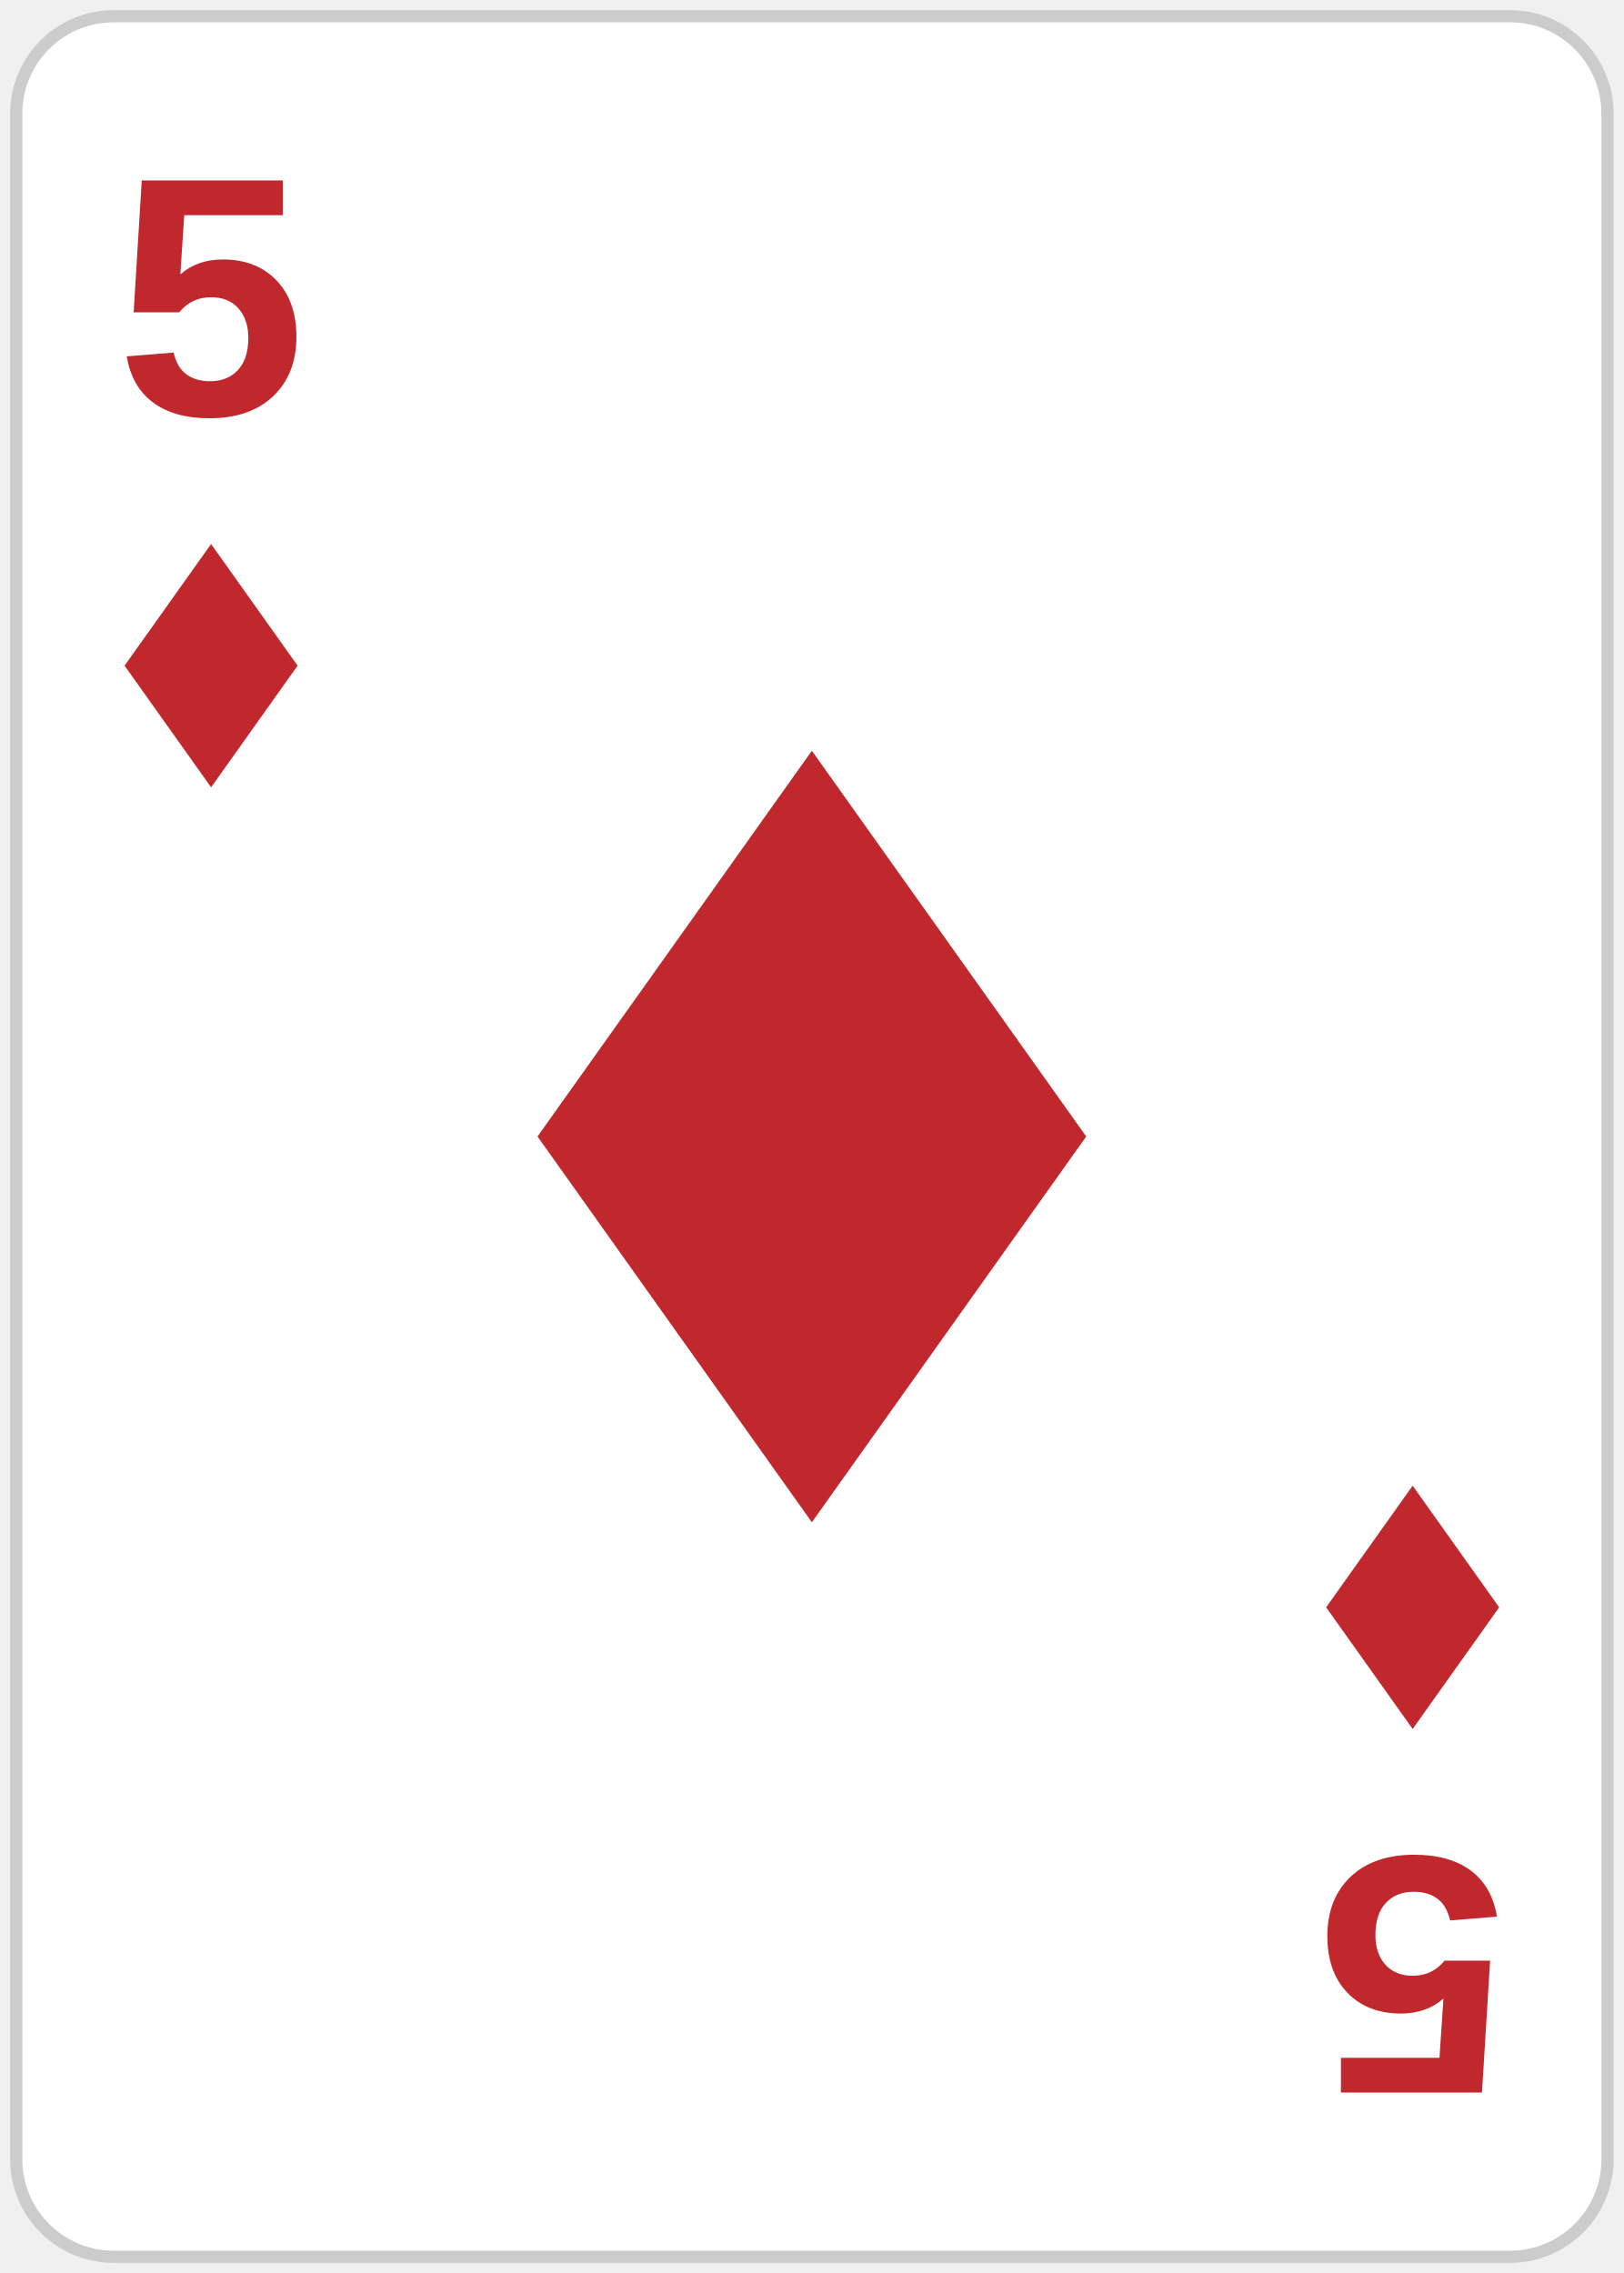
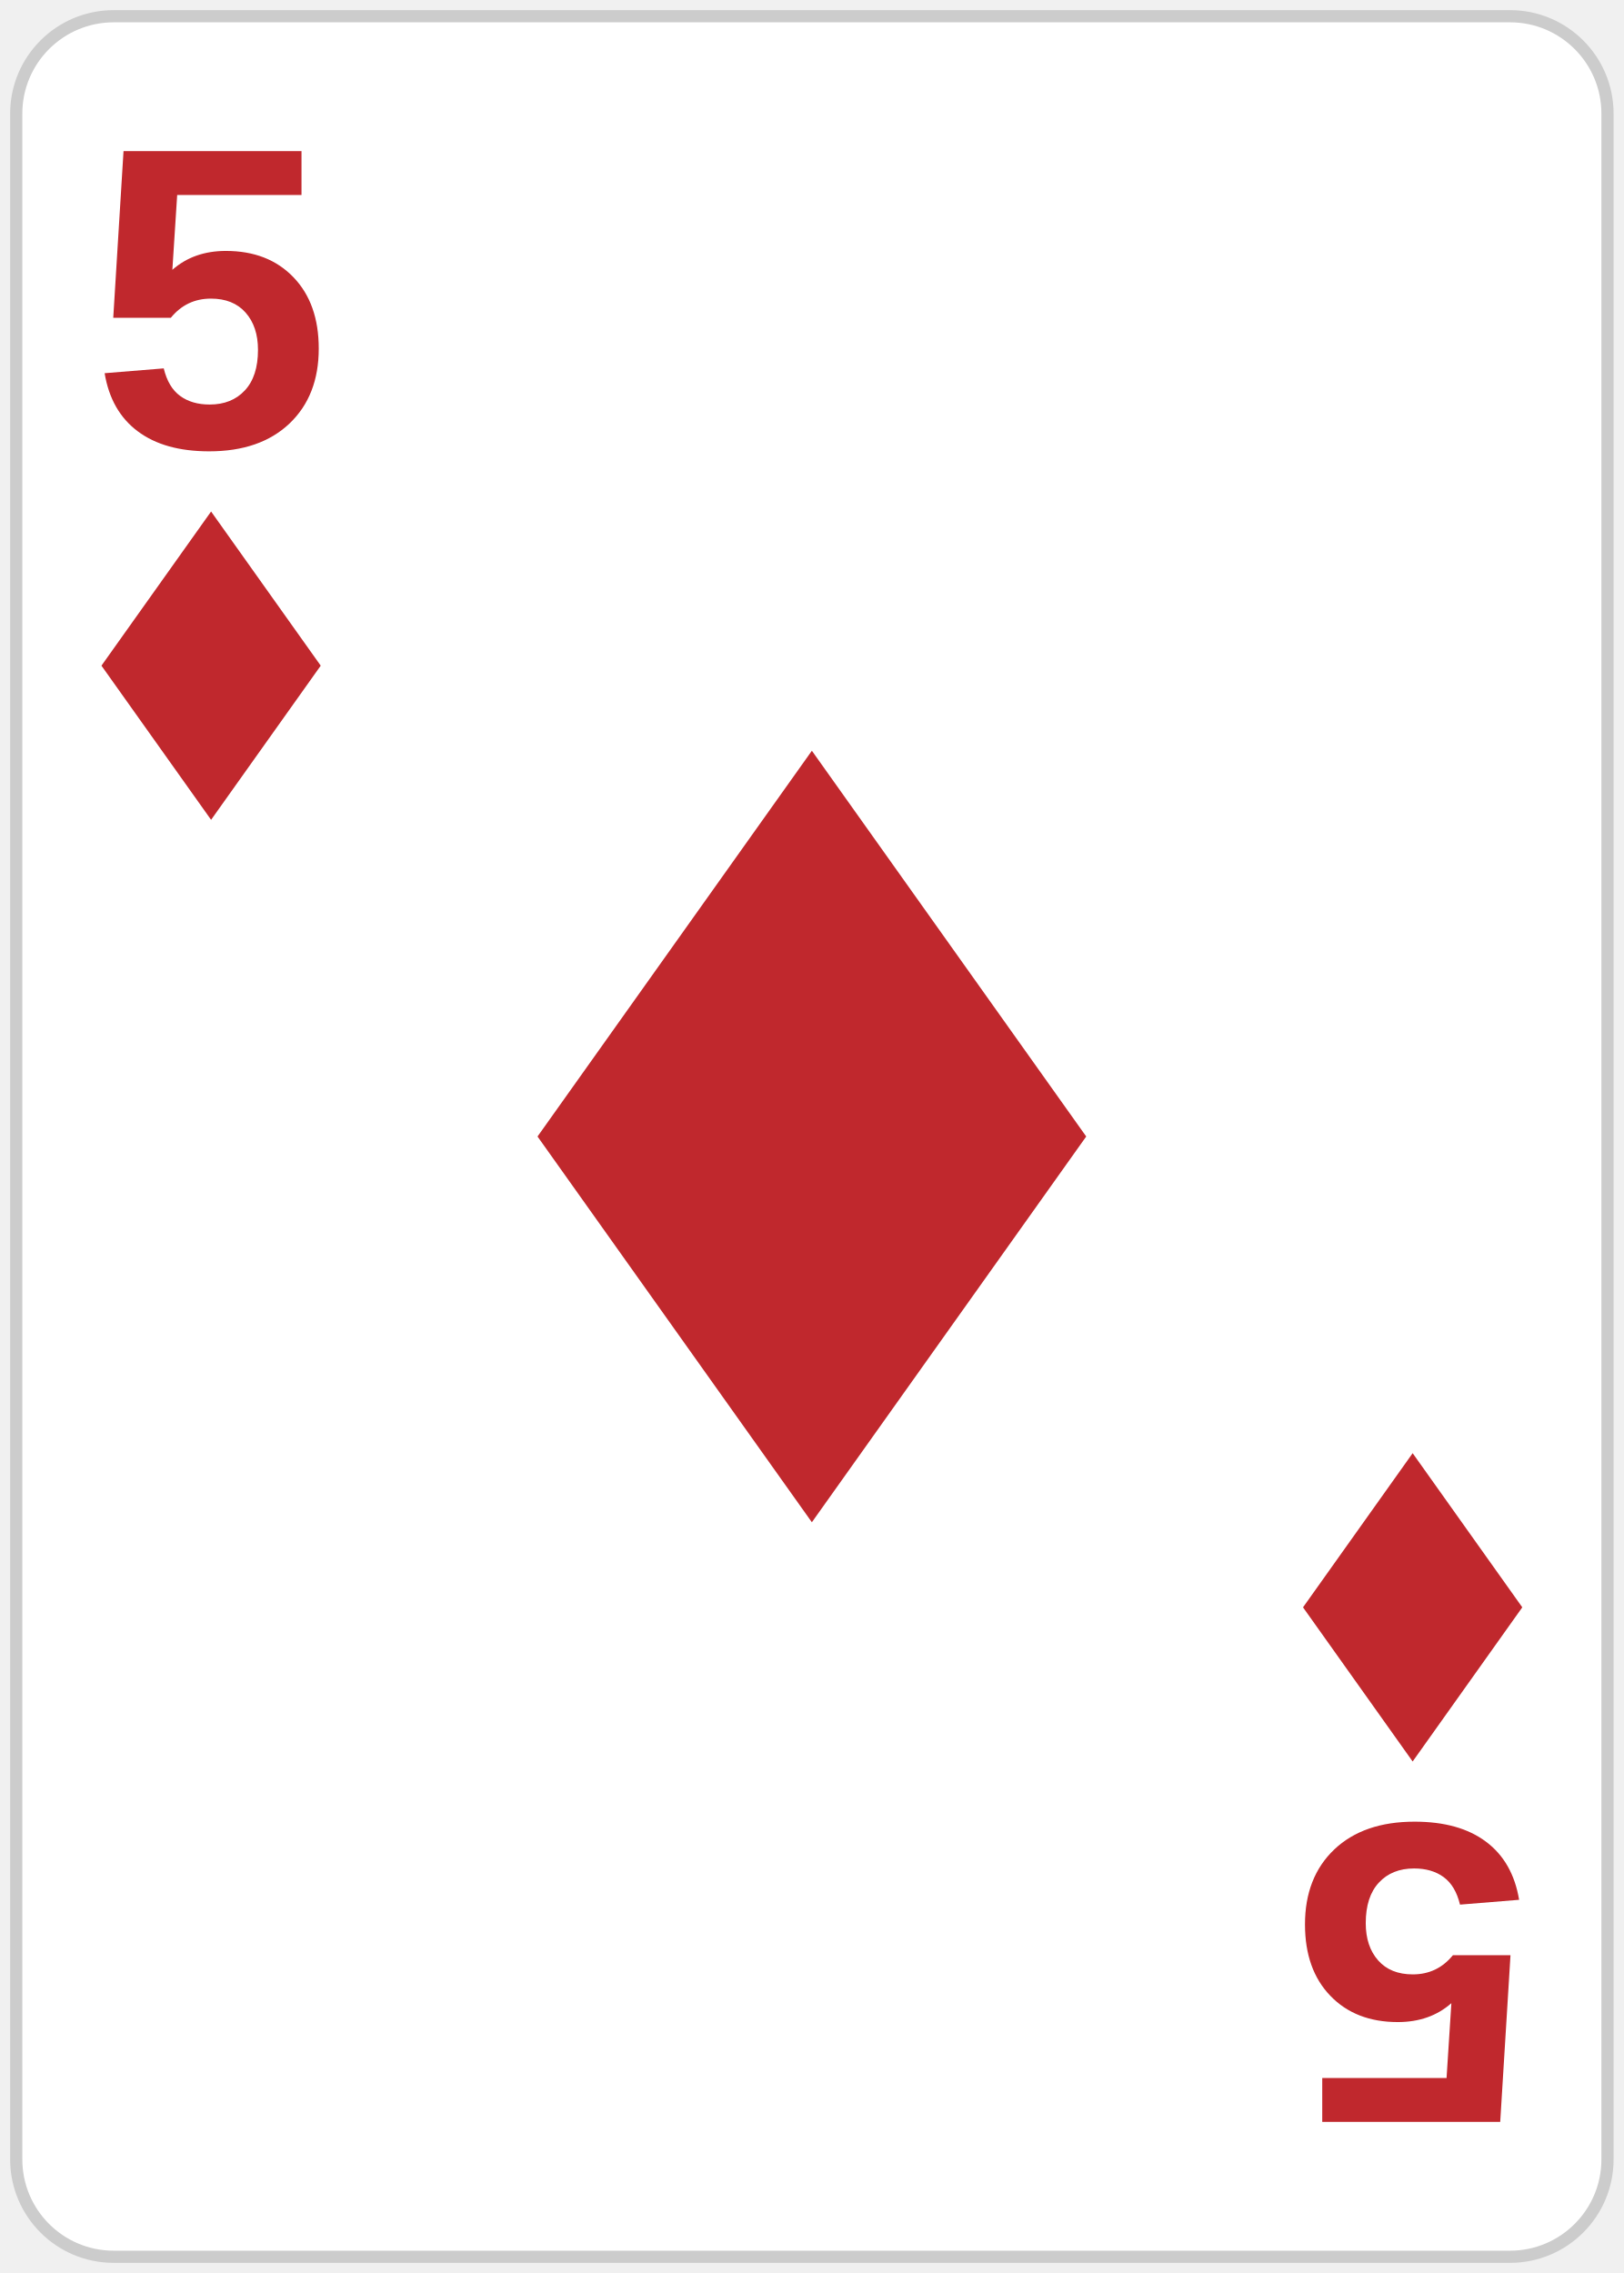
<svg xmlns="http://www.w3.org/2000/svg" viewBox="0 0 200 280" width="200" height="280">
  <rect x="2" y="2" width="196" height="276" rx="12" ry="12" fill="#ffffff" stroke="#cccccc" stroke-width="1.5" />
  <g transform="rotate(0 26 59)">
-     <text x="26" y="51.12" font-family="'Arial', 'Helvetica', sans-serif" font-size="42" font-weight="700" fill="#c0282d" text-anchor="middle">5</text>
-     <g transform="translate(26 82) scale(0.333)">
+     <text x="26" y="55.08" font-family="'Arial', 'Helvetica', sans-serif" font-size="53" font-weight="700" fill="#c0282d" text-anchor="middle">5</text>
+     <g transform="translate(26 82) scale(0.422)">
      <path d="M 0 -45 L 32 0 L 0 45 L -32 0 Z" fill="#c0282d" />
    </g>
  </g>
  <g transform="rotate(180 174 221)">
-     <text x="174" y="213.12" font-family="'Arial', 'Helvetica', sans-serif" font-size="42" font-weight="700" fill="#c0282d" text-anchor="middle">5</text>
-     <g transform="translate(174 244) scale(0.333)">
+     <text x="174" y="217.08" font-family="'Arial', 'Helvetica', sans-serif" font-size="53" font-weight="700" fill="#c0282d" text-anchor="middle">5</text>
+     <g transform="translate(174 244) scale(0.422)">
      <path d="M 0 -45 L 32 0 L 0 45 L -32 0 Z" fill="#c0282d" />
    </g>
  </g>
  <g transform="translate(100 140) scale(1.056)">
    <path d="M 0 -45 L 32 0 L 0 45 L -32 0 Z" fill="#c0282d" />
  </g>
</svg>
